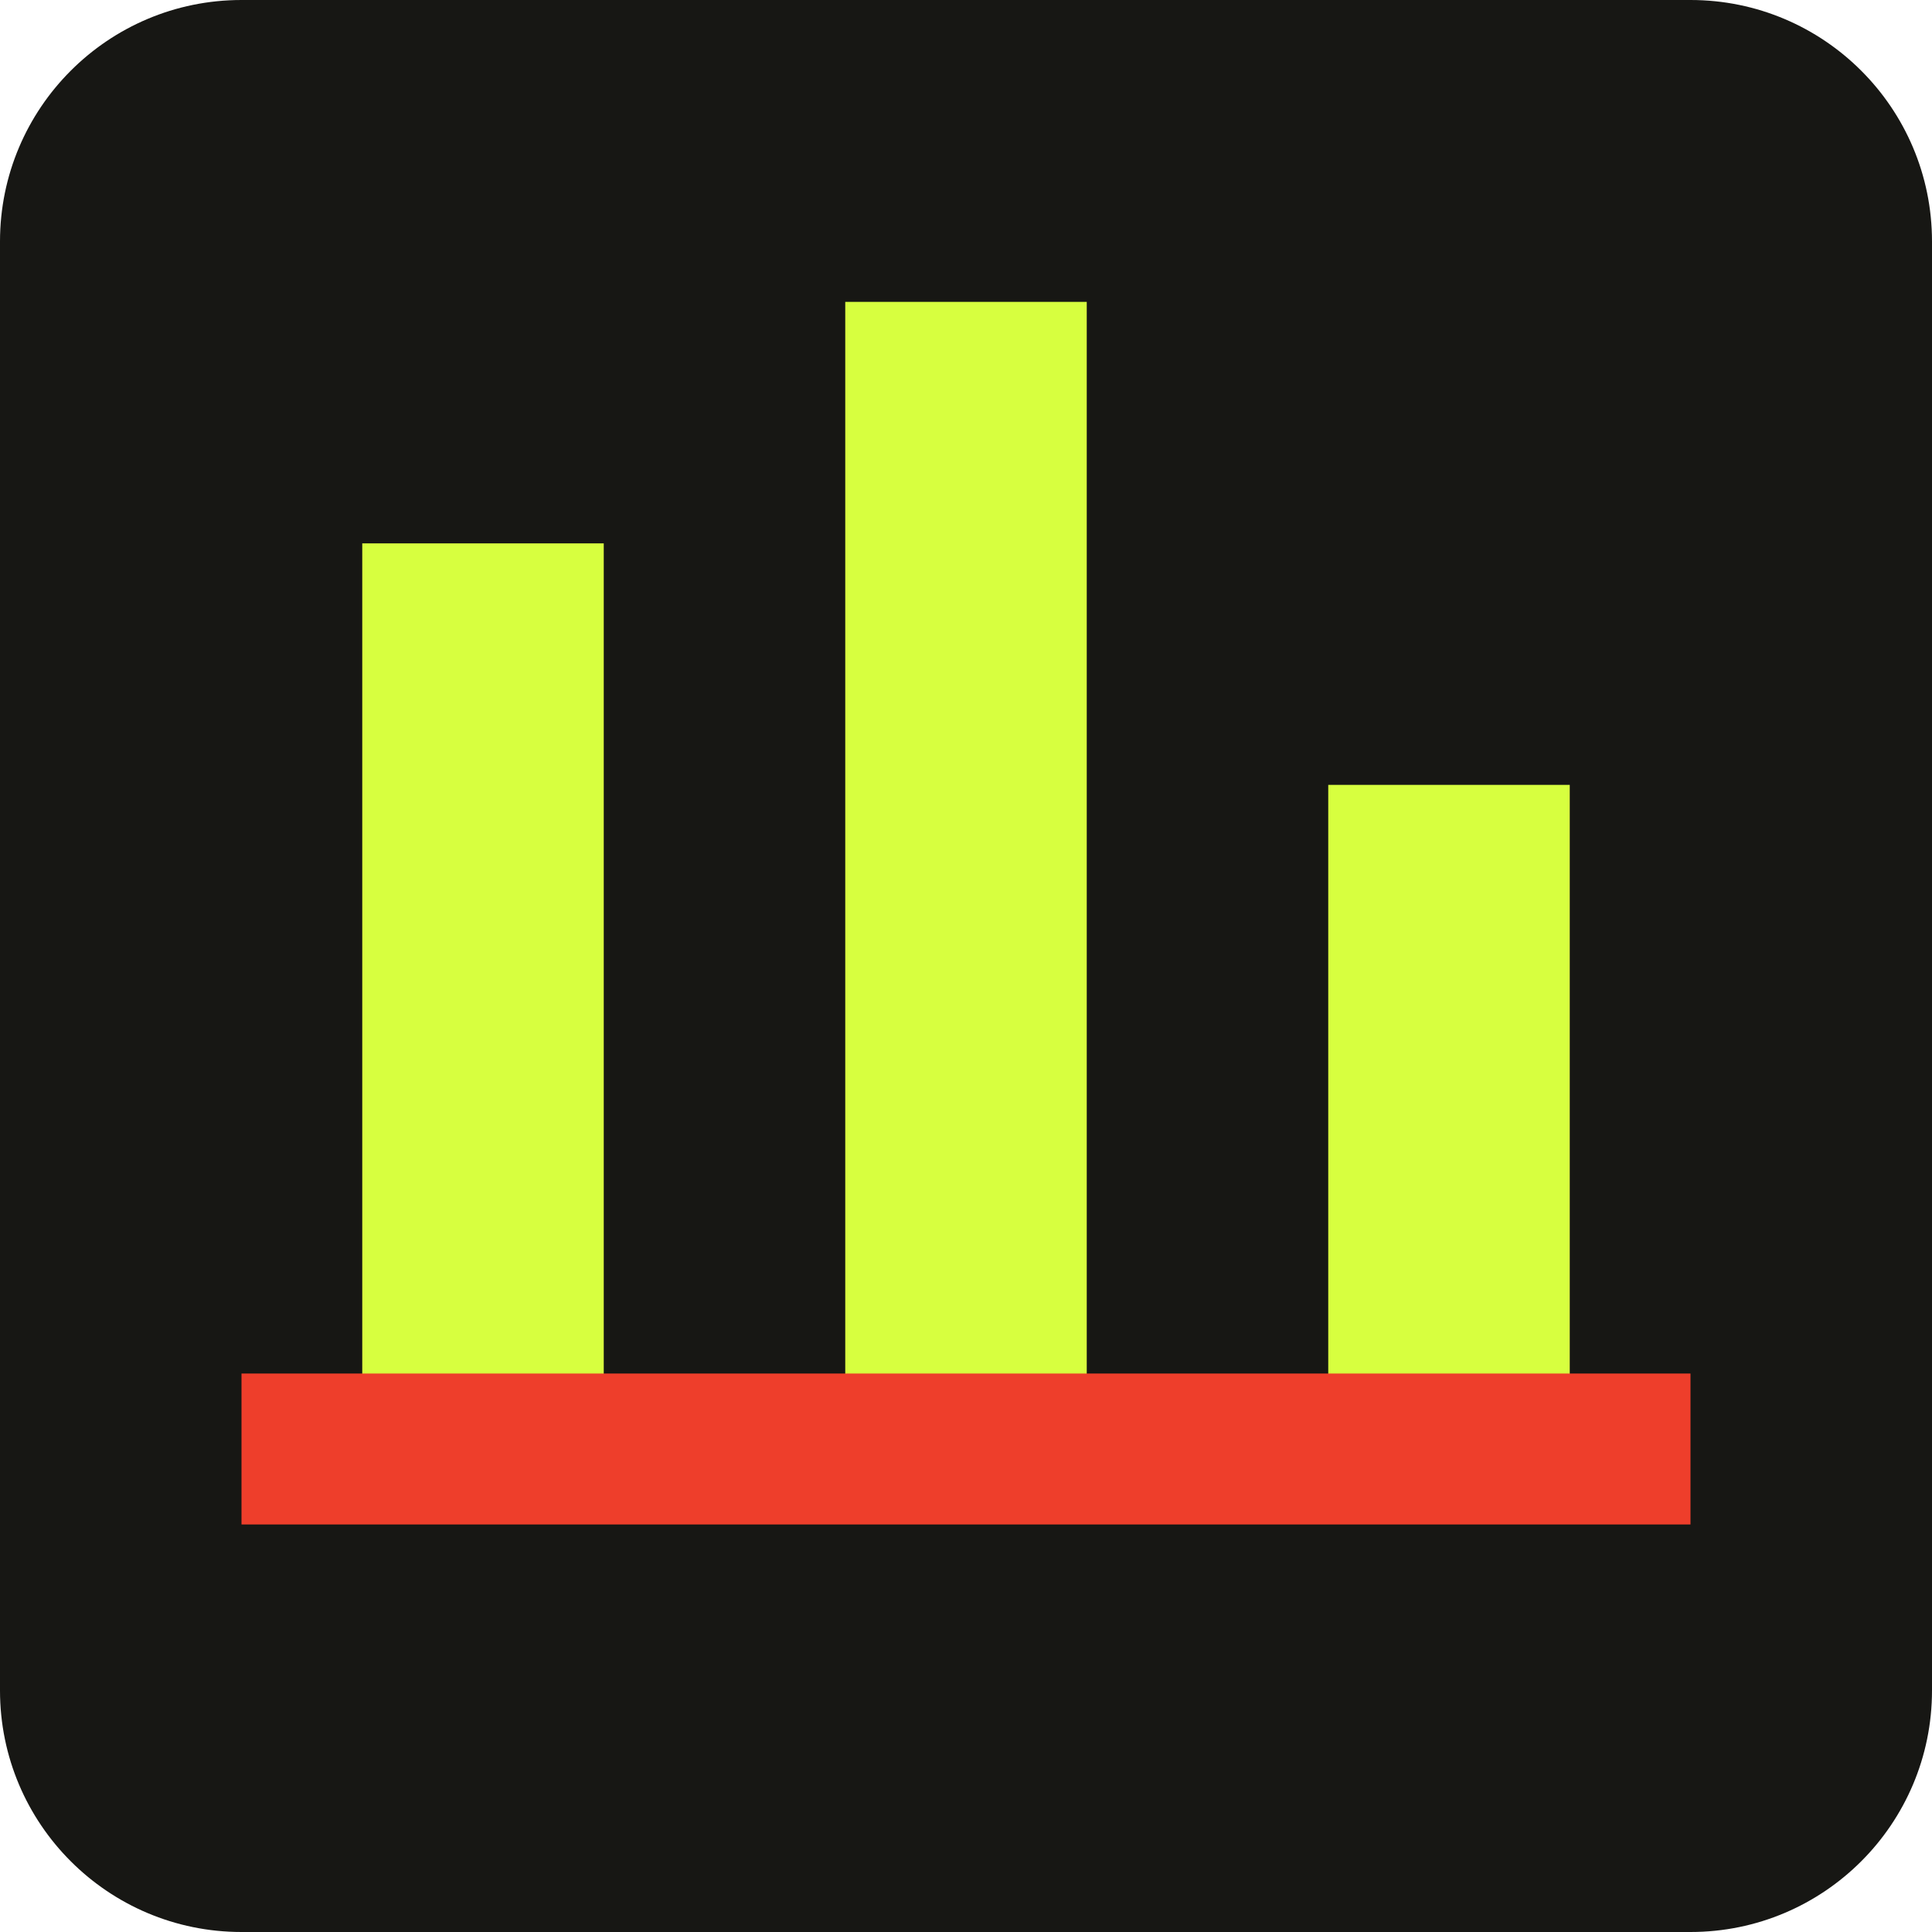
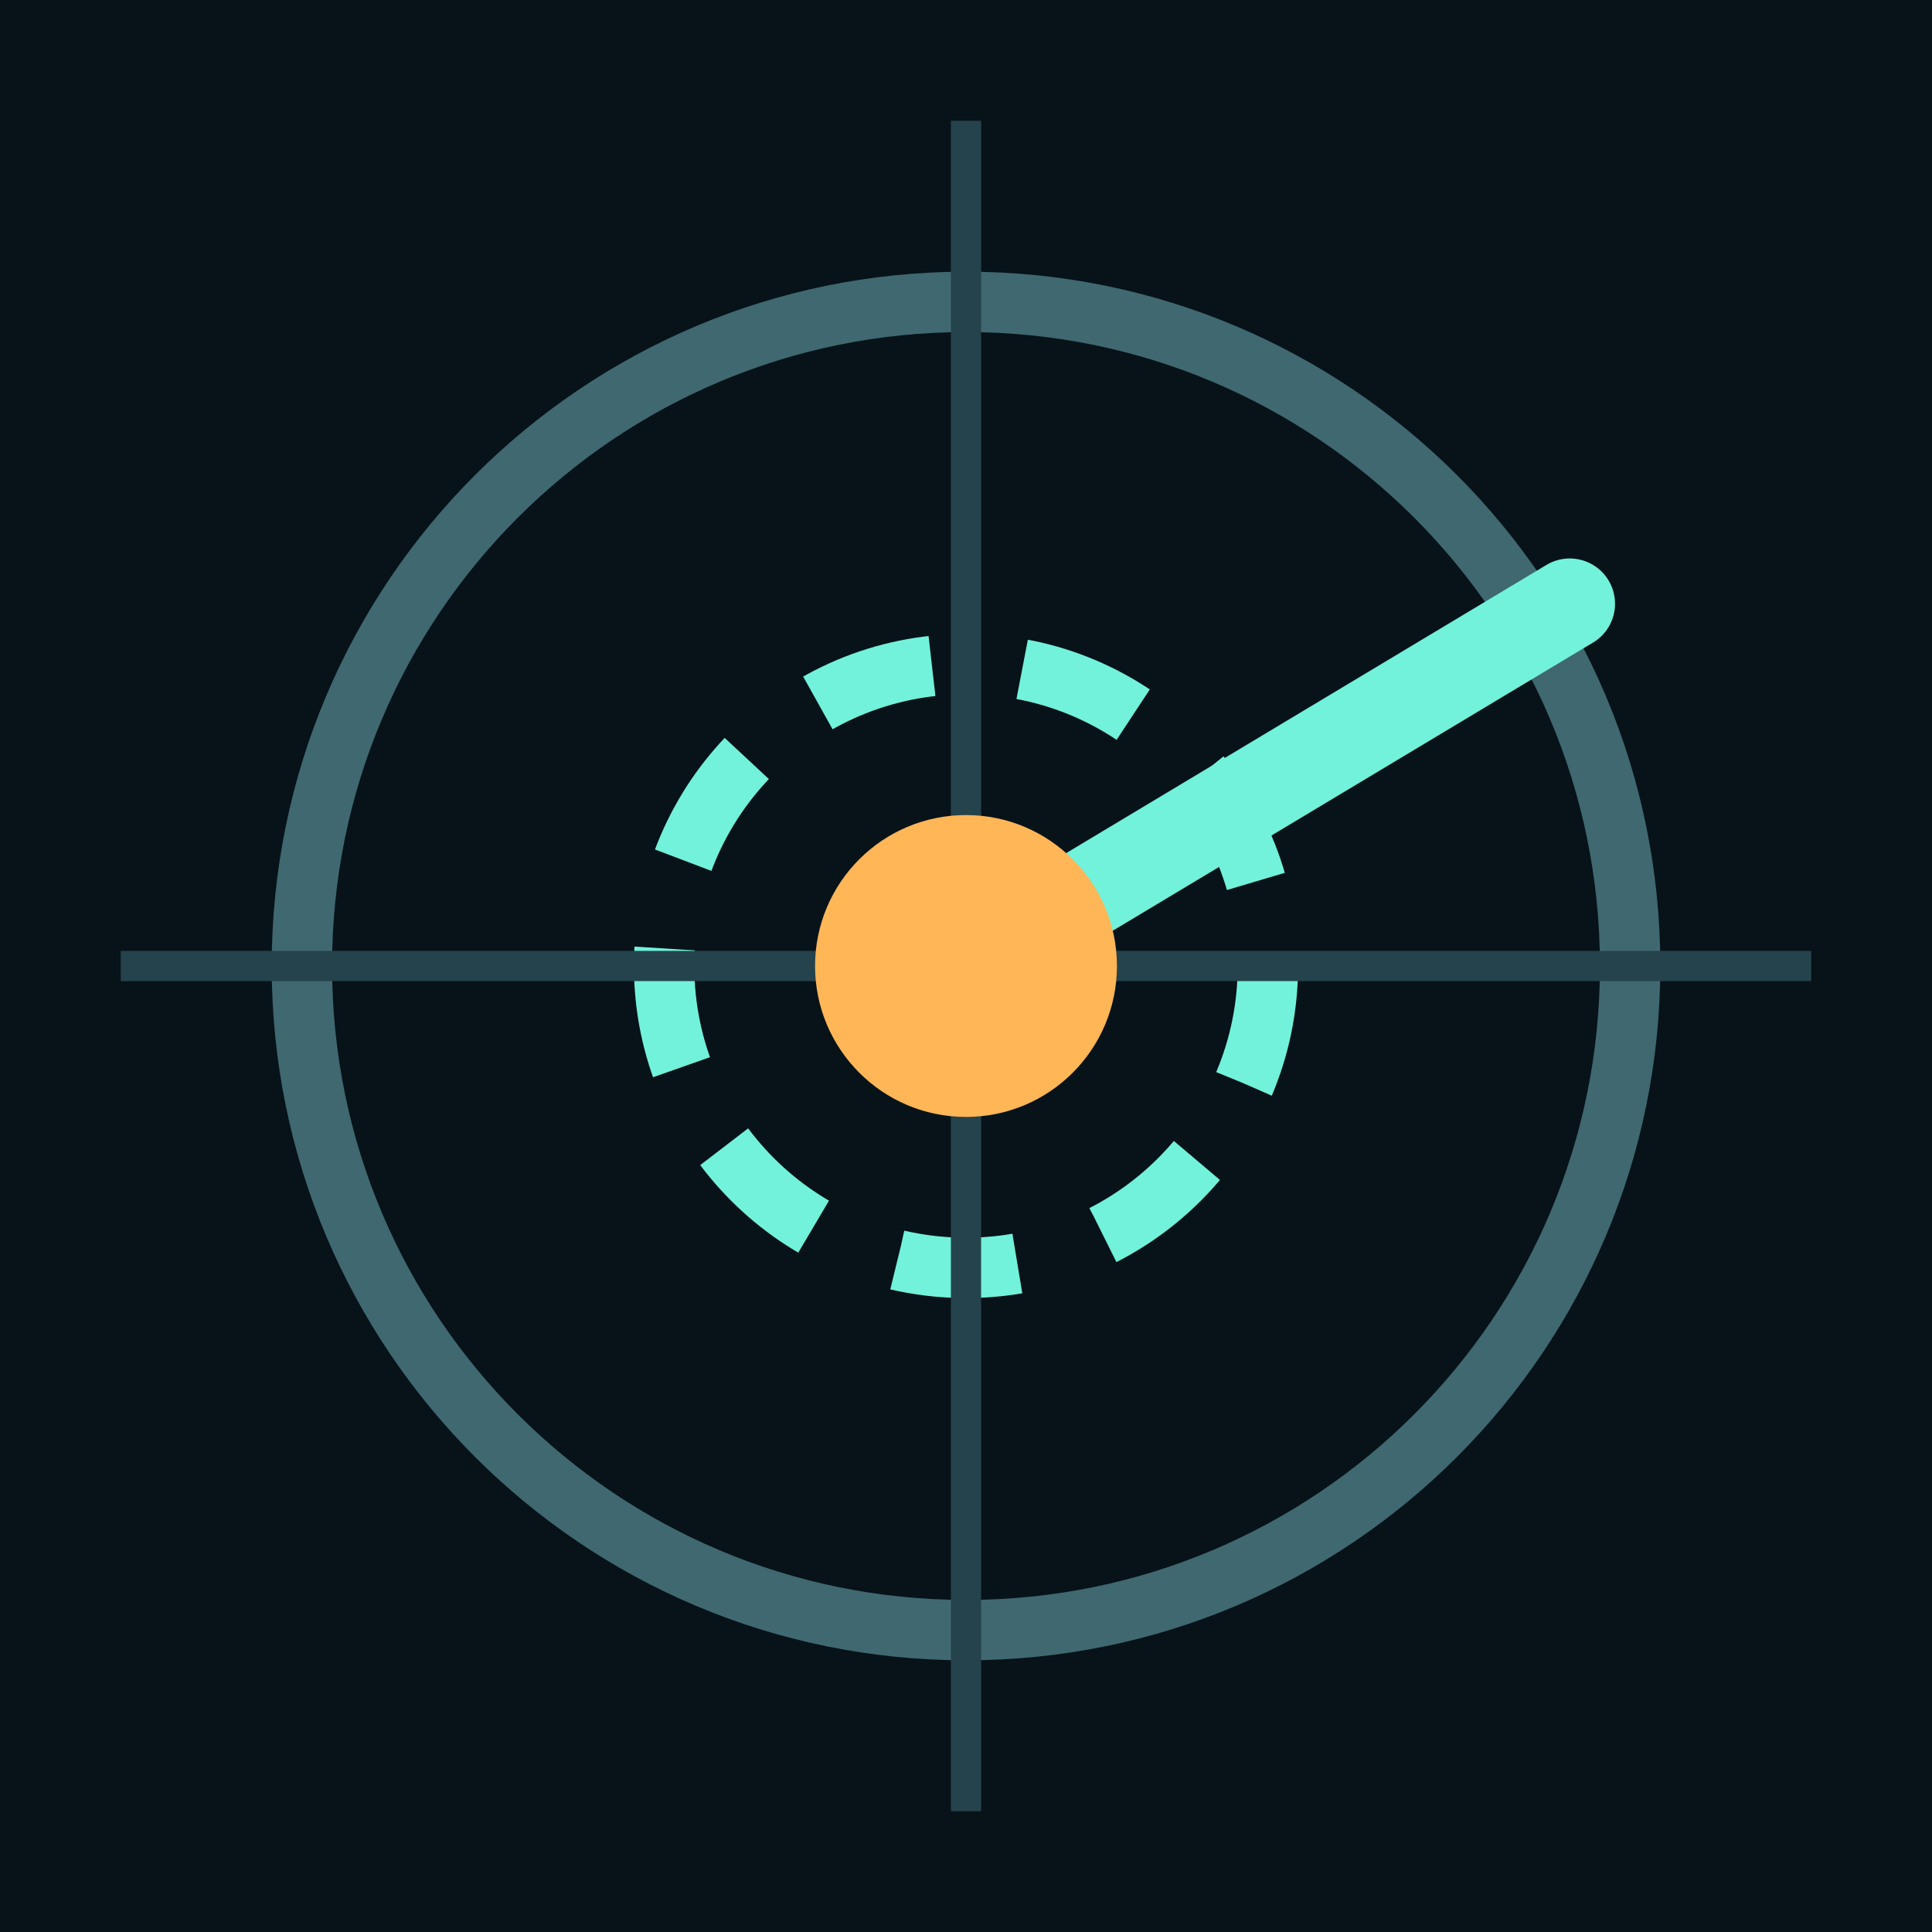
<svg xmlns="http://www.w3.org/2000/svg" viewBox="0 0 64 64">
-   <rect width="64" height="64" rx="8" fill="#171714" />
-   <path d="M12 48V18h8v30zm16 0V10h8v38zm16 0V26h8v22z" fill="#d7ff3f" />
-   <path d="M8 48h48" stroke="#ee3e2b" stroke-width="5" />
+   <rect width="64" height="64" fill="#071319" />
+   <circle cx="32" cy="32" r="22" fill="none" stroke="#3f6870" stroke-width="2" />
+   <circle cx="32" cy="32" r="10" fill="none" stroke="#72f2da" stroke-width="2" stroke-dasharray="4 3" />
+   <path d="M32 4v56M4 32h56" stroke="#25434c" stroke-width="1" />
+   <path d="M32 32 52 20" stroke="#72f2da" stroke-width="3" stroke-linecap="round" />
+   <circle cx="32" cy="32" r="5" fill="#ffb657" />
</svg>
